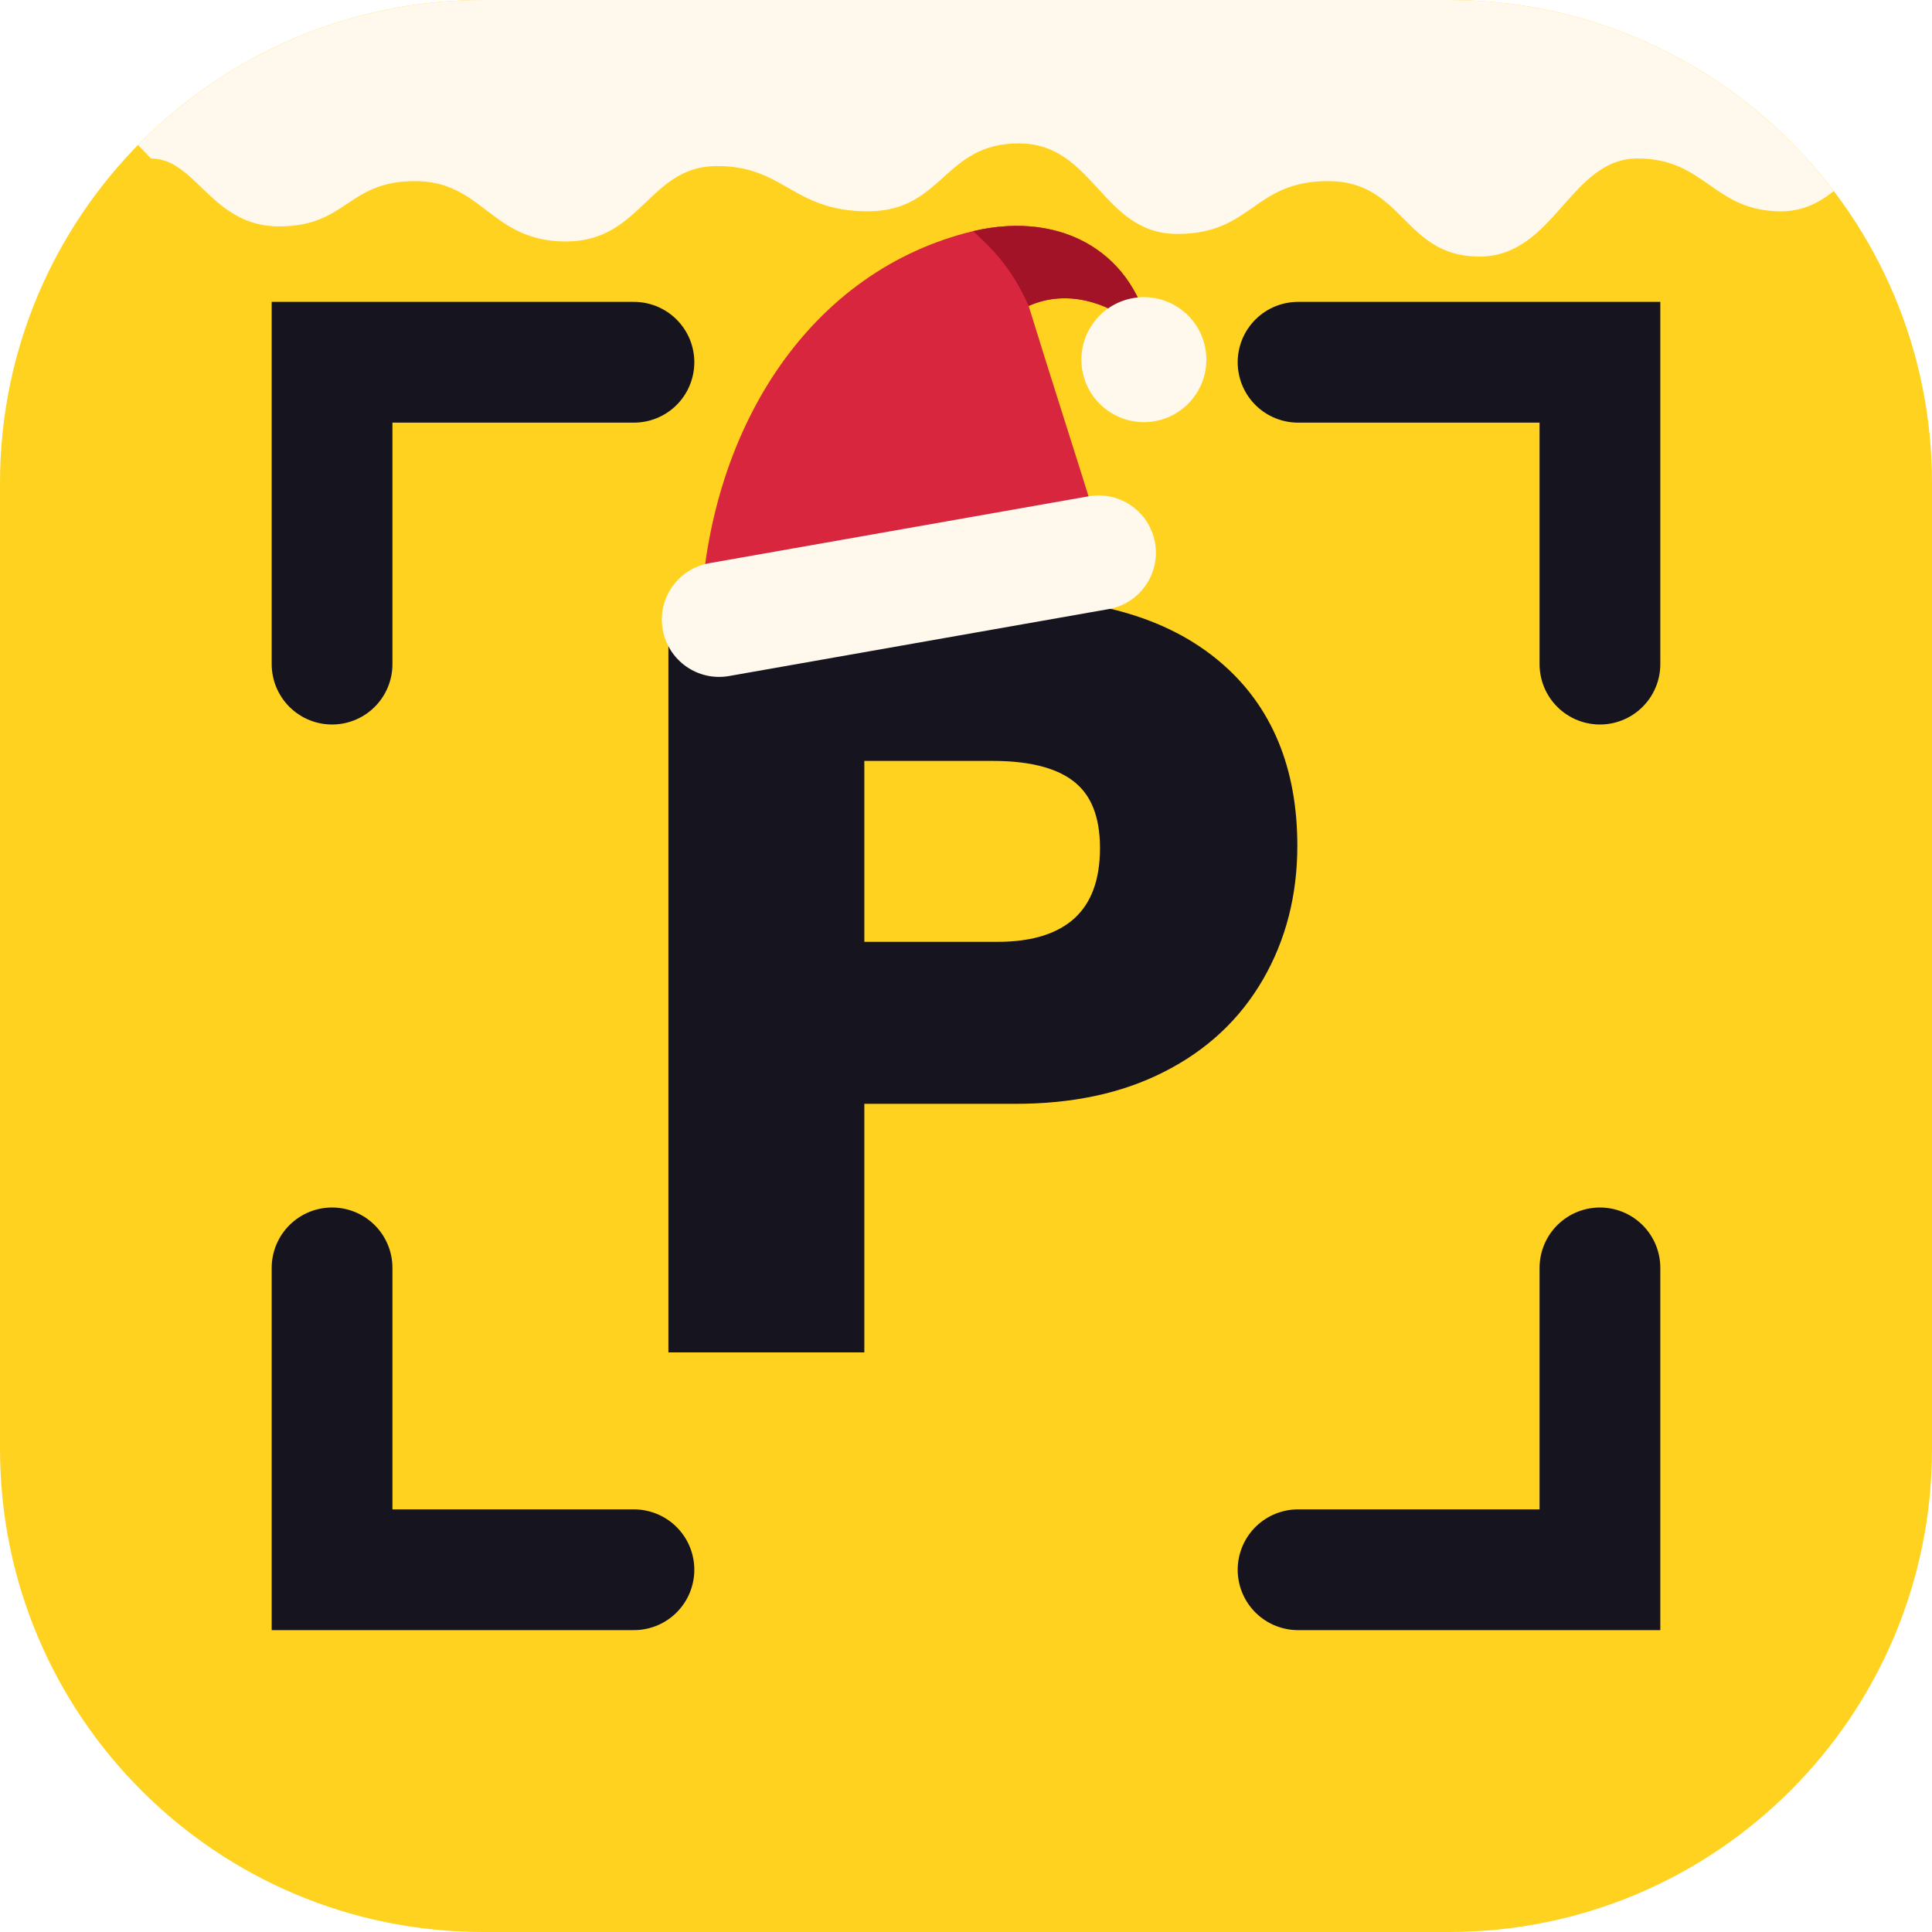
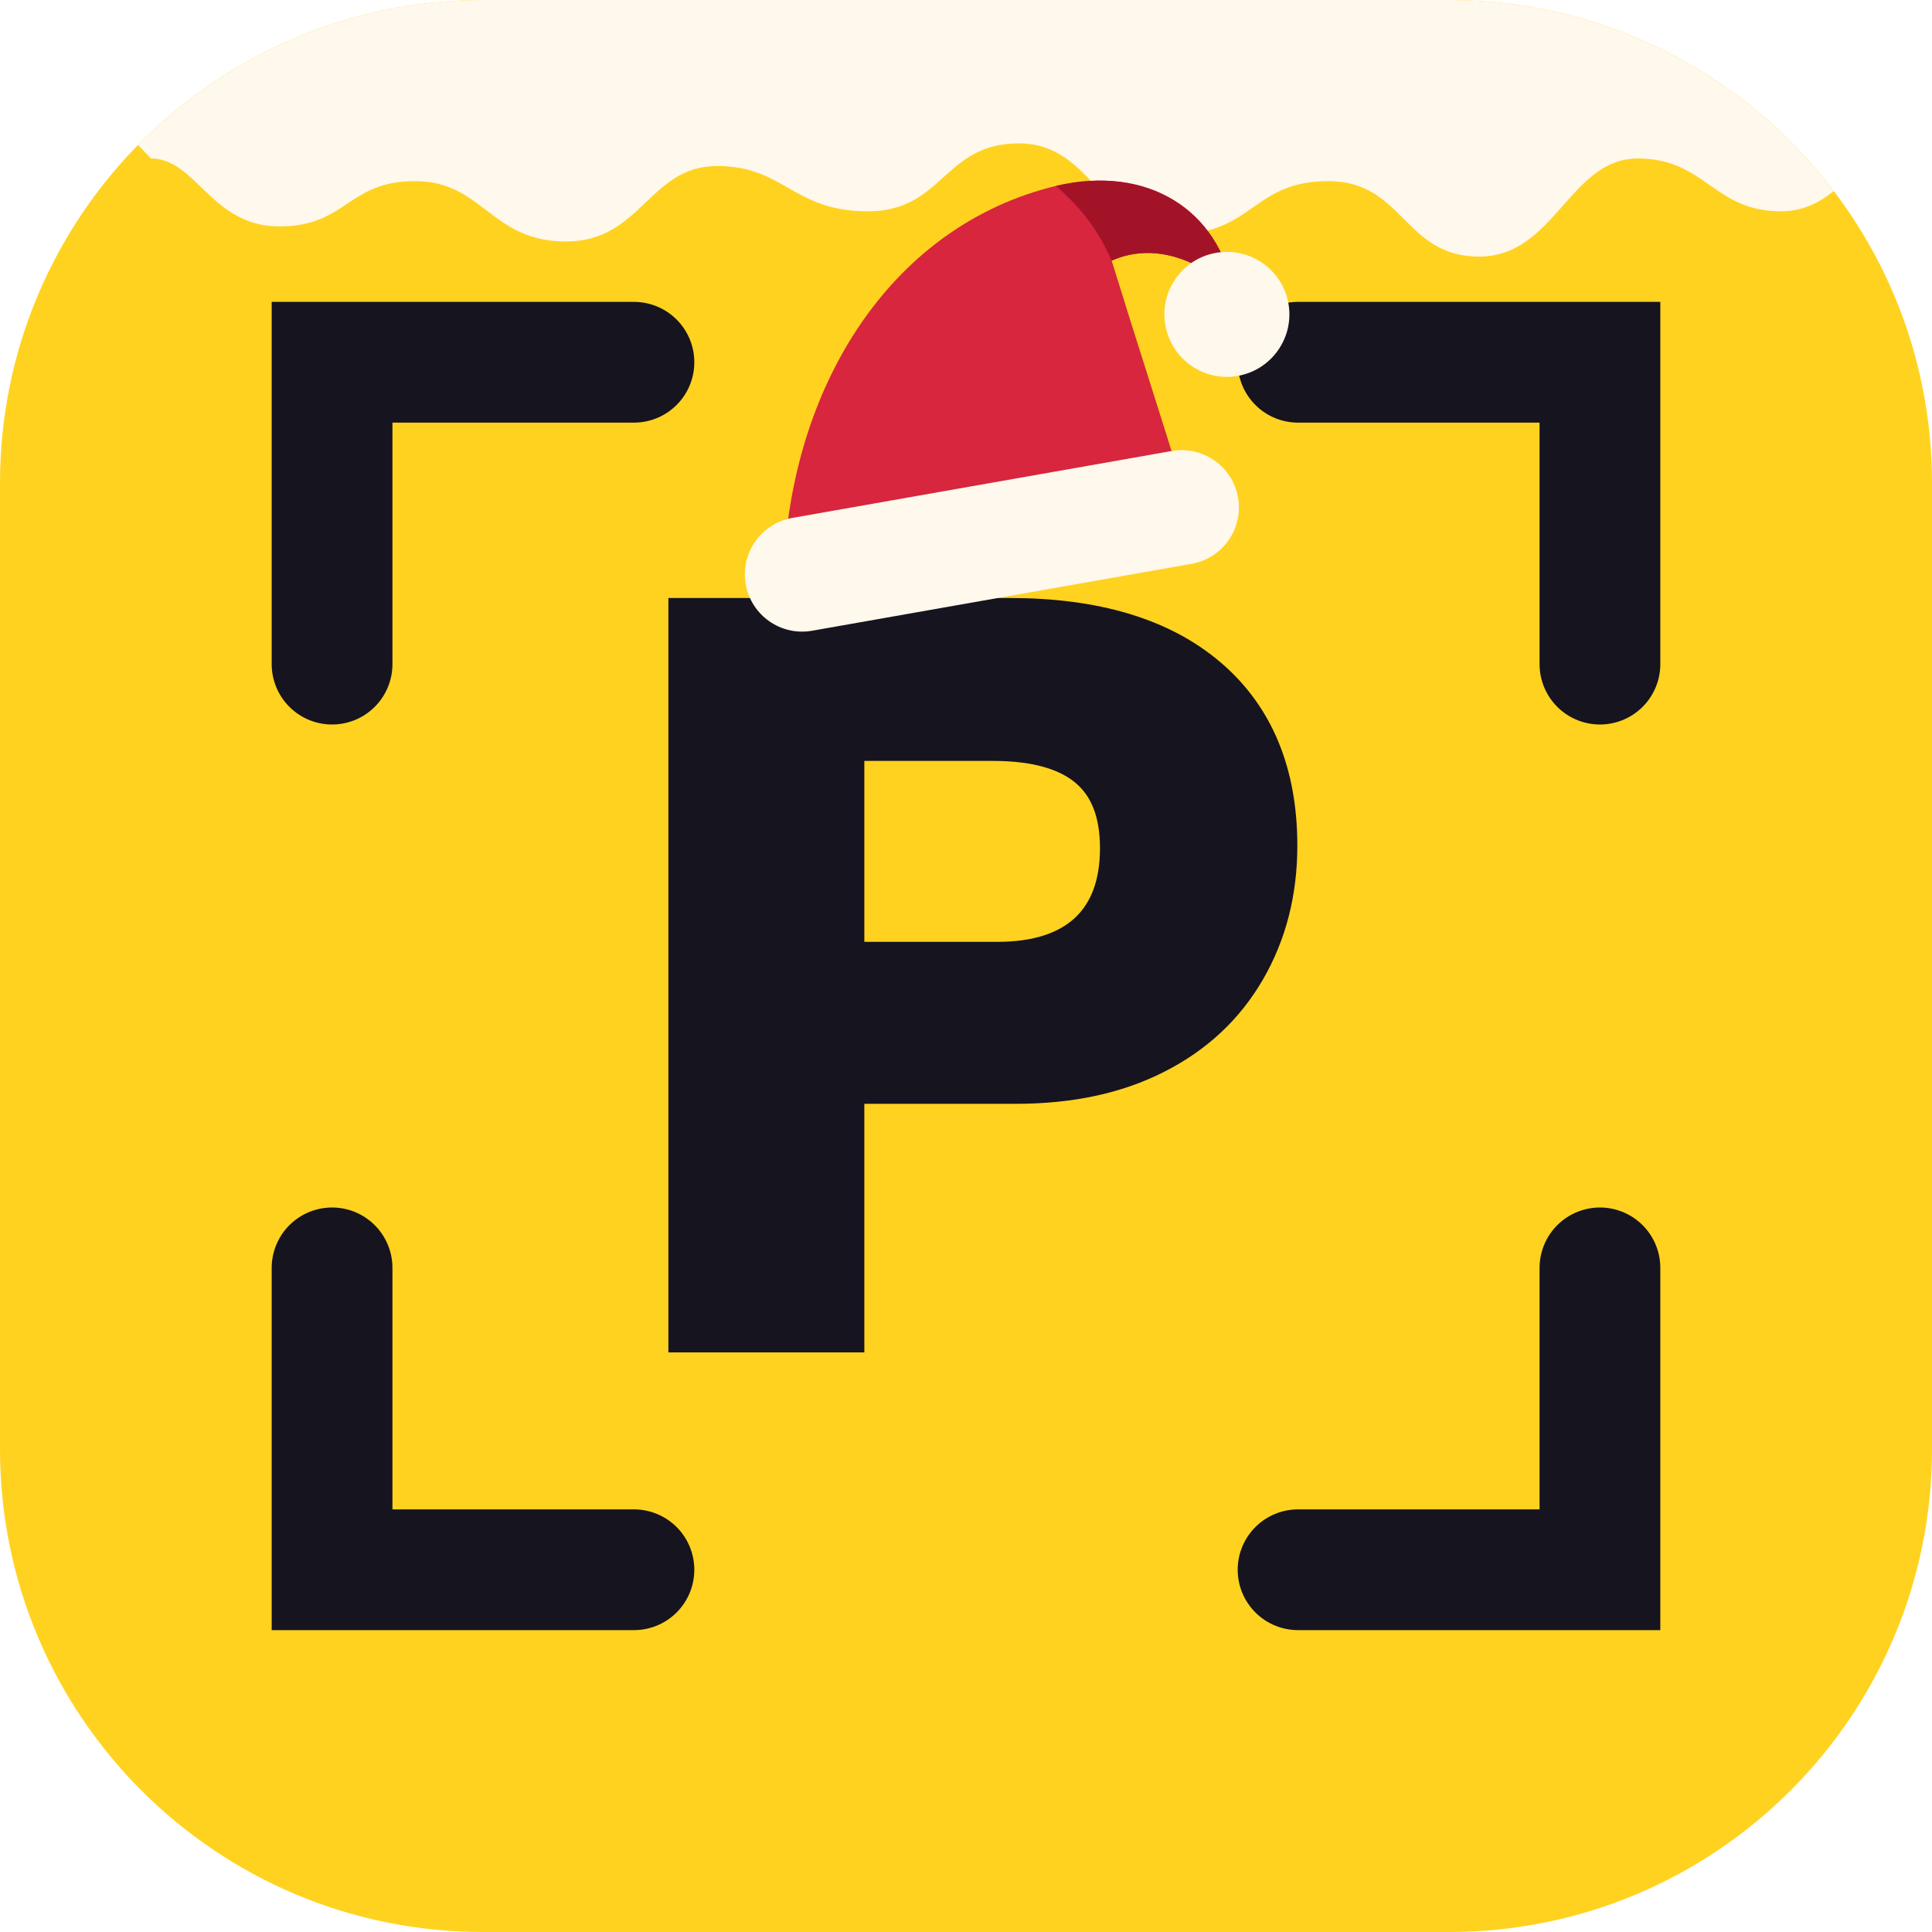
<svg xmlns="http://www.w3.org/2000/svg" viewBox="0 0 64 64">
  <defs>
    <clipPath id="c">
      <rect width="64" height="64" rx="16" />
    </clipPath>
  </defs>
  <rect width="64" height="64" rx="16" fill="#FFD21F" />
  <g fill="none" stroke="#16141F" stroke-width="4" stroke-linecap="round">
    <path d="M11 22V12h10M43 12h10v10M53 42v10H43M21 52H11V42" />
  </g>
  <text x="32" y="44" text-anchor="middle" font-family="Arial Black,Arial,Helvetica,sans-serif" font-weight="900" font-size="34" fill="#16141F" stroke="#16141F" stroke-width="1.6">P</text>
  <g clip-path="url(#c)">
    <path transform="scale(.125)" d="M0 0H512V34c-18 0-22 22-40 22s-20-14-38-14-22 26-42 26-20-20-40-20-20 14-40 14-22-24-42-24-20 18-40 18-22-12-40-12-20 20-40 20-22-16-40-16-18 12-36 12-22-18-34-18z" fill="#FFF8EC" />
  </g>
-   <g transform="scale(.125) translate(162 52) rotate(-10 60 80) scale(1.38)">
+   <g transform="scale(.125) translate(184 40) rotate(-10 60 80) scale(1.38)">
    <path d="M14 74C22 40 46 14 78 12c18-1 30 10 30 26-6-8-14-12-22-10 2 16 4 30 6 46z" fill="#D7263D" />
    <path d="M78 12c18-1 30 10 30 26-6-8-14-12-22-10-2-8-5-12-8-16z" fill="#A31328" />
    <rect x="6" y="66" width="96" height="22" rx="11" fill="#FFF8EC" />
    <circle cx="106" cy="42" r="12" fill="#FFF8EC" />
  </g>
</svg>
